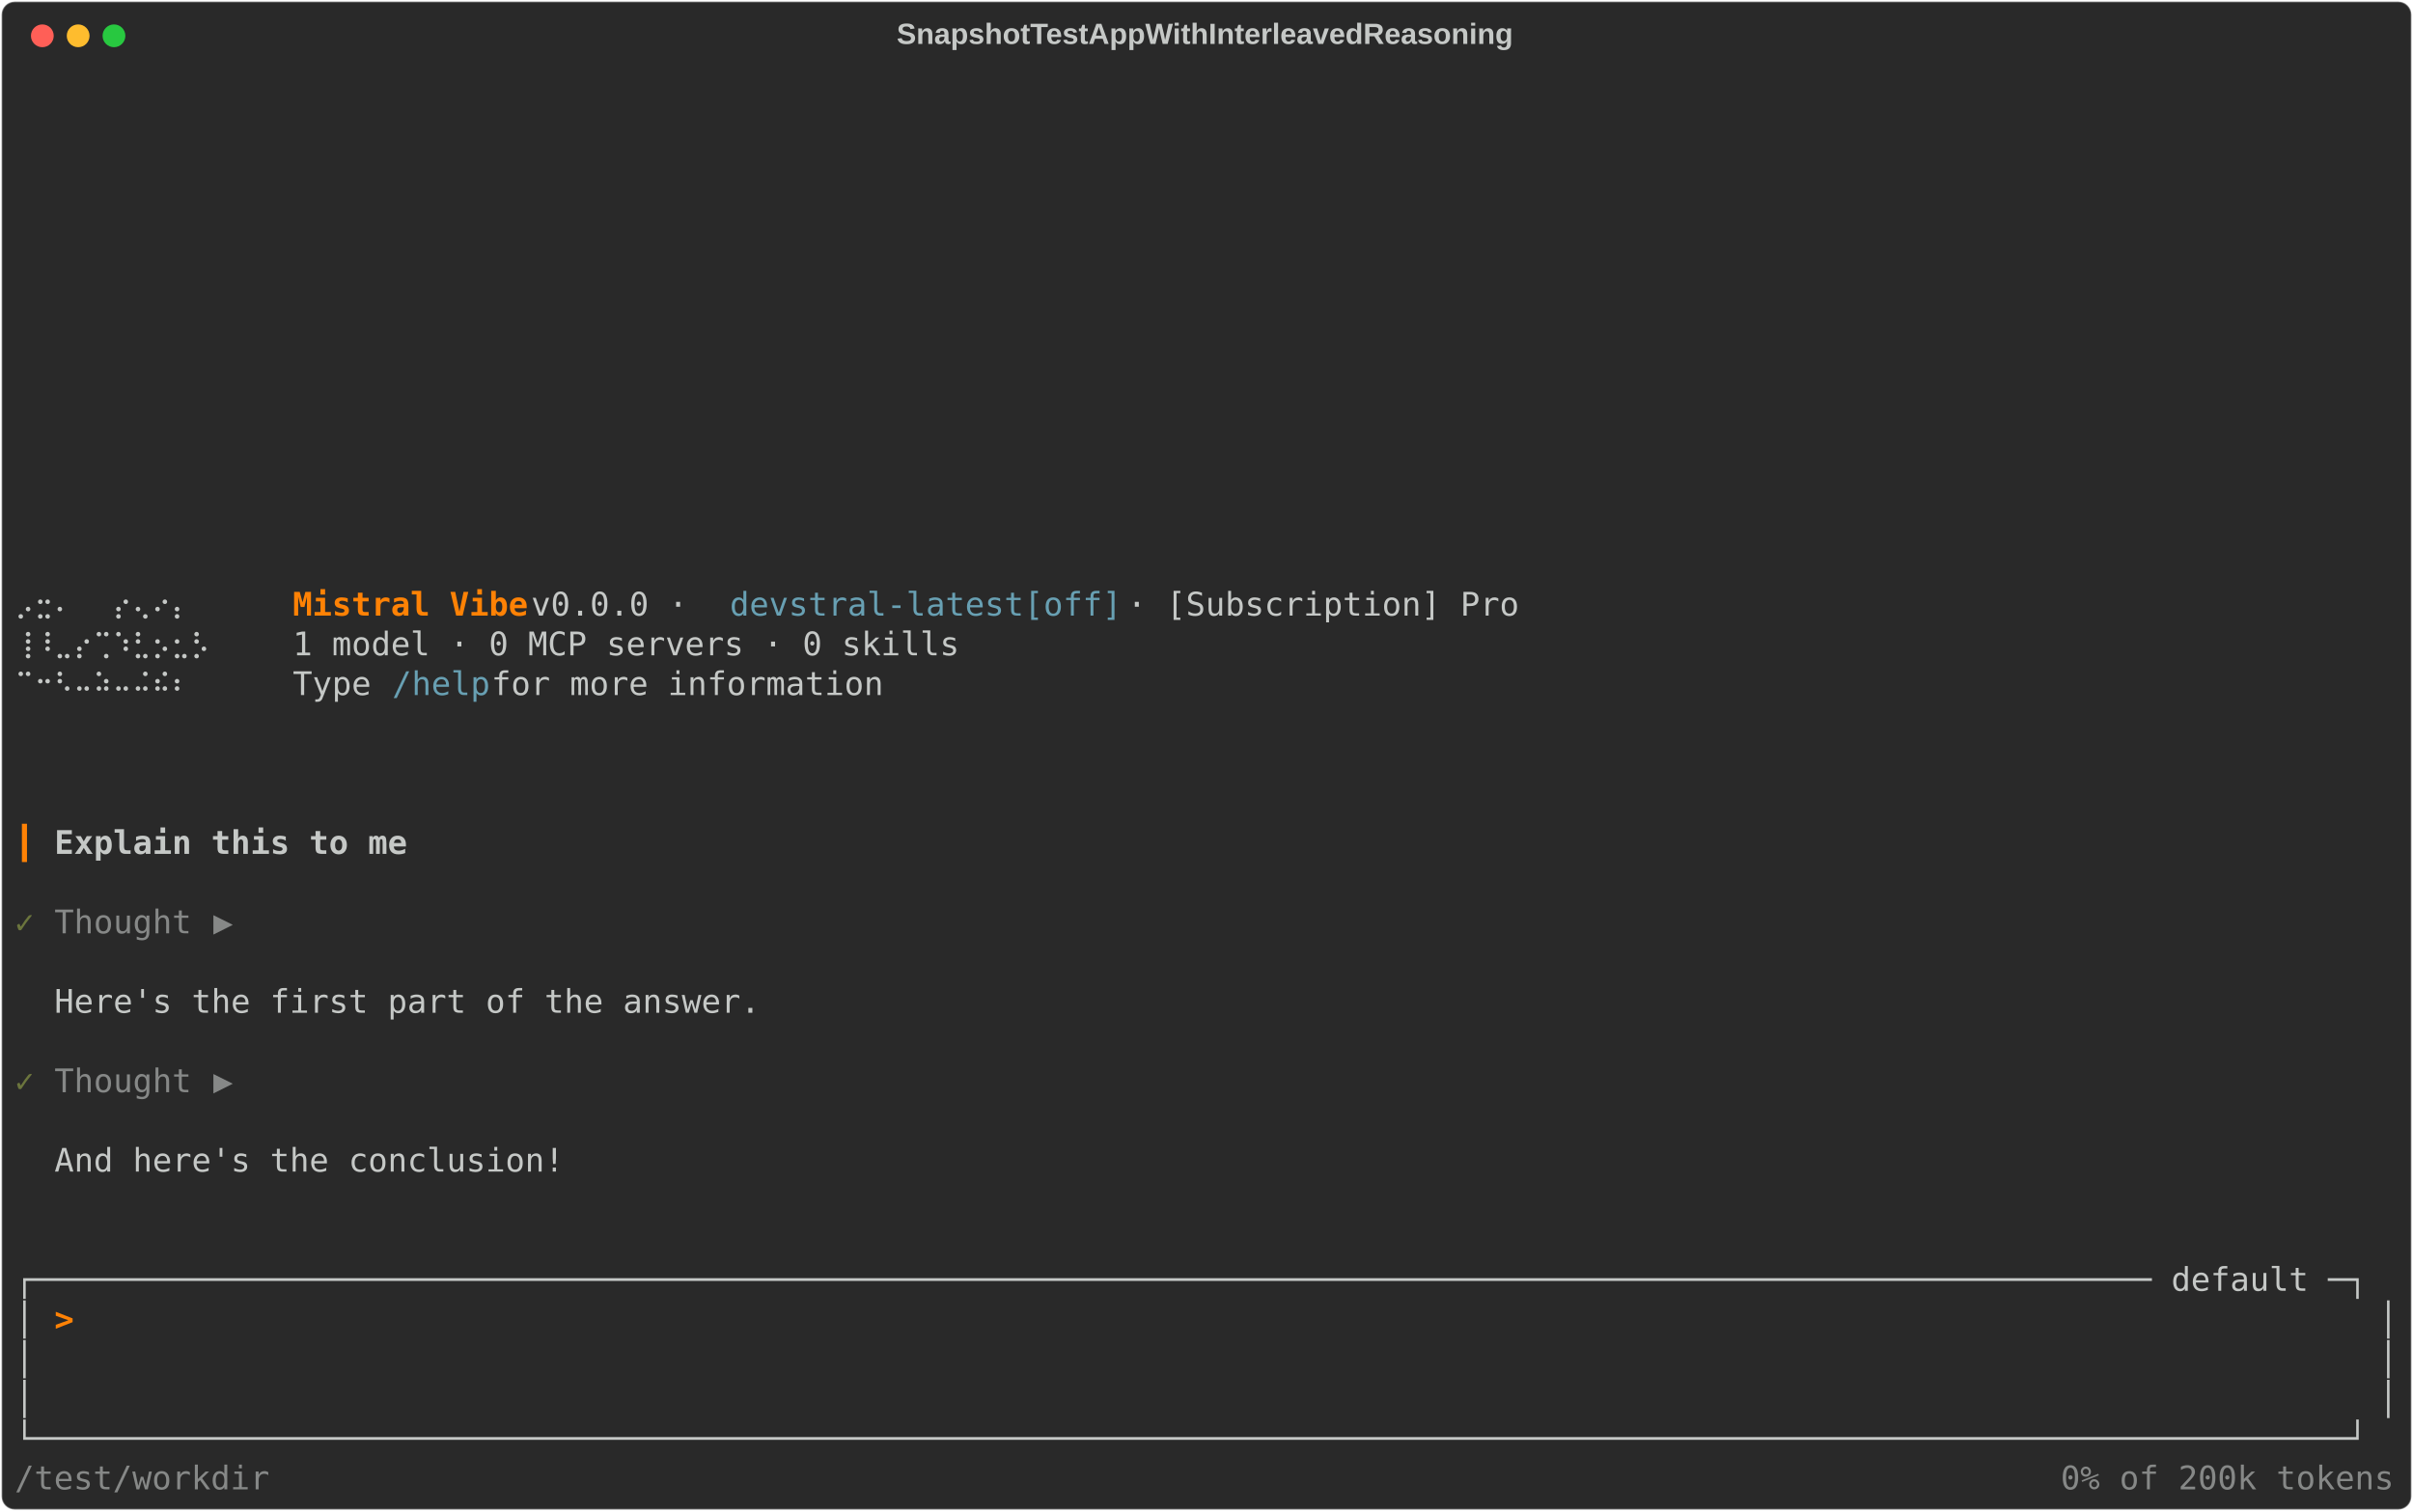
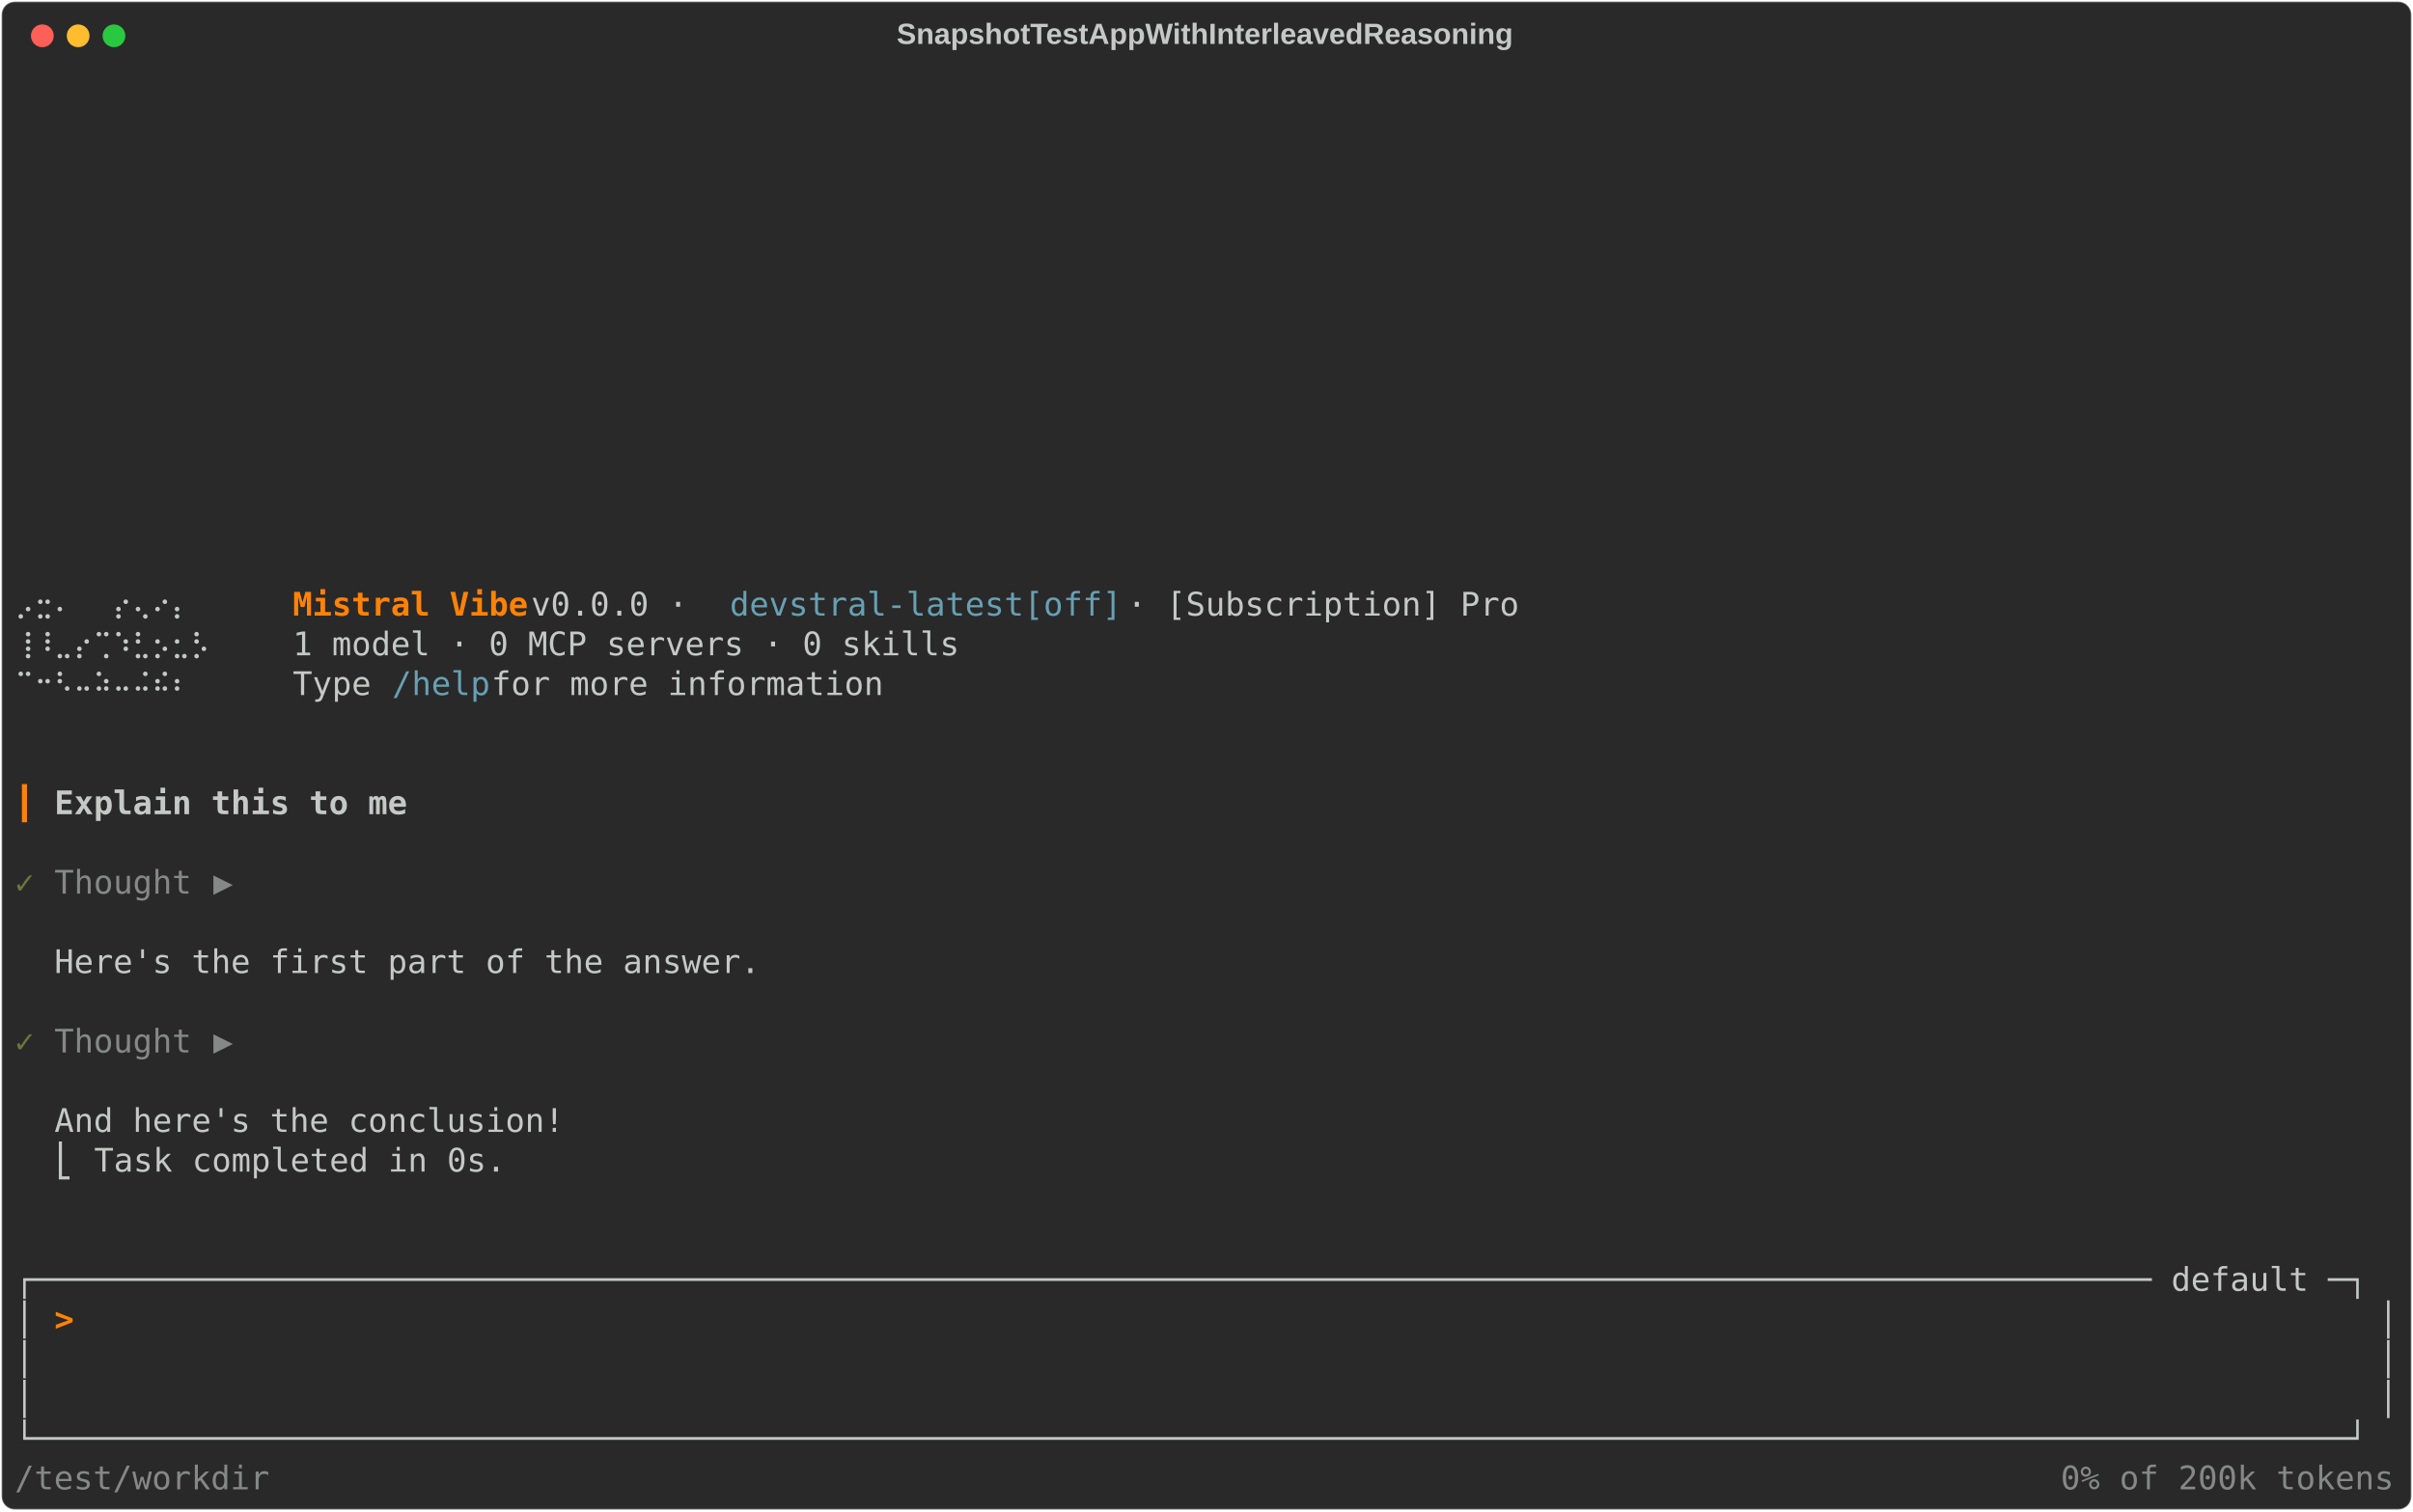
<svg xmlns="http://www.w3.org/2000/svg" class="rich-terminal" viewBox="0 0 1482 928.4">
  <style>

    @font-face {
        font-family: "Fira Code";
        src: local("FiraCode-Regular"),
                url("https://cdnjs.cloudflare.com/ajax/libs/firacode/6.2.0/woff2/FiraCode-Regular.woff2") format("woff2"),
                url("https://cdnjs.cloudflare.com/ajax/libs/firacode/6.2.0/woff/FiraCode-Regular.woff") format("woff");
        font-style: normal;
        font-weight: 400;
    }
    @font-face {
        font-family: "Fira Code";
        src: local("FiraCode-Bold"),
                url("https://cdnjs.cloudflare.com/ajax/libs/firacode/6.2.0/woff2/FiraCode-Bold.woff2") format("woff2"),
                url("https://cdnjs.cloudflare.com/ajax/libs/firacode/6.2.0/woff/FiraCode-Bold.woff") format("woff");
        font-style: bold;
        font-weight: 700;
    }

    .terminal-matrix {
        font-family: Fira Code, monospace;
        font-size: 20px;
        line-height: 24.4px;
        font-variant-east-asian: full-width;
    }

    .terminal-title {
        font-size: 18px;
        font-weight: bold;
        font-family: arial;
    }

    .terminal-r1 { fill: #c5c8c6 }
.terminal-r2 { fill: #ff8205;font-weight: bold }
.terminal-r3 { fill: #68a0b3 }
.terminal-r4 { fill: #ff8205 }
.terminal-r5 { fill: #c5c8c6;font-weight: bold }
.terminal-r6 { fill: #6b753d }
.terminal-r7 { fill: #868887 }
    </style>
  <defs>
    <clipPath id="terminal-clip-terminal">
      <rect x="0" y="0" width="1463.0" height="877.4" />
    </clipPath>
    <clipPath id="terminal-line-0">
      <rect x="0" y="1.5" width="1464" height="24.65" />
    </clipPath>
    <clipPath id="terminal-line-1">
      <rect x="0" y="25.9" width="1464" height="24.65" />
    </clipPath>
    <clipPath id="terminal-line-2">
      <rect x="0" y="50.3" width="1464" height="24.65" />
    </clipPath>
    <clipPath id="terminal-line-3">
      <rect x="0" y="74.7" width="1464" height="24.65" />
    </clipPath>
    <clipPath id="terminal-line-4">
      <rect x="0" y="99.1" width="1464" height="24.65" />
    </clipPath>
    <clipPath id="terminal-line-5">
      <rect x="0" y="123.5" width="1464" height="24.65" />
    </clipPath>
    <clipPath id="terminal-line-6">
      <rect x="0" y="147.9" width="1464" height="24.65" />
    </clipPath>
    <clipPath id="terminal-line-7">
      <rect x="0" y="172.3" width="1464" height="24.65" />
    </clipPath>
    <clipPath id="terminal-line-8">
      <rect x="0" y="196.7" width="1464" height="24.65" />
    </clipPath>
    <clipPath id="terminal-line-9">
      <rect x="0" y="221.1" width="1464" height="24.65" />
    </clipPath>
    <clipPath id="terminal-line-10">
      <rect x="0" y="245.5" width="1464" height="24.65" />
    </clipPath>
    <clipPath id="terminal-line-11">
      <rect x="0" y="269.9" width="1464" height="24.65" />
    </clipPath>
    <clipPath id="terminal-line-12">
      <rect x="0" y="294.3" width="1464" height="24.65" />
    </clipPath>
    <clipPath id="terminal-line-13">
      <rect x="0" y="318.7" width="1464" height="24.65" />
    </clipPath>
    <clipPath id="terminal-line-14">
      <rect x="0" y="343.1" width="1464" height="24.65" />
    </clipPath>
    <clipPath id="terminal-line-15">
      <rect x="0" y="367.5" width="1464" height="24.65" />
    </clipPath>
    <clipPath id="terminal-line-16">
      <rect x="0" y="391.9" width="1464" height="24.65" />
    </clipPath>
    <clipPath id="terminal-line-17">
      <rect x="0" y="416.3" width="1464" height="24.65" />
    </clipPath>
    <clipPath id="terminal-line-18">
      <rect x="0" y="440.7" width="1464" height="24.65" />
    </clipPath>
    <clipPath id="terminal-line-19">
      <rect x="0" y="465.1" width="1464" height="24.65" />
    </clipPath>
    <clipPath id="terminal-line-20">
      <rect x="0" y="489.5" width="1464" height="24.65" />
    </clipPath>
    <clipPath id="terminal-line-21">
      <rect x="0" y="513.9" width="1464" height="24.65" />
    </clipPath>
    <clipPath id="terminal-line-22">
      <rect x="0" y="538.3" width="1464" height="24.65" />
    </clipPath>
    <clipPath id="terminal-line-23">
      <rect x="0" y="562.7" width="1464" height="24.65" />
    </clipPath>
    <clipPath id="terminal-line-24">
      <rect x="0" y="587.1" width="1464" height="24.65" />
    </clipPath>
    <clipPath id="terminal-line-25">
      <rect x="0" y="611.5" width="1464" height="24.65" />
    </clipPath>
    <clipPath id="terminal-line-26">
      <rect x="0" y="635.9" width="1464" height="24.65" />
    </clipPath>
    <clipPath id="terminal-line-27">
      <rect x="0" y="660.3" width="1464" height="24.65" />
    </clipPath>
    <clipPath id="terminal-line-28">
      <rect x="0" y="684.7" width="1464" height="24.65" />
    </clipPath>
    <clipPath id="terminal-line-29">
      <rect x="0" y="709.1" width="1464" height="24.65" />
    </clipPath>
    <clipPath id="terminal-line-30">
      <rect x="0" y="733.5" width="1464" height="24.65" />
    </clipPath>
    <clipPath id="terminal-line-31">
      <rect x="0" y="757.9" width="1464" height="24.65" />
    </clipPath>
    <clipPath id="terminal-line-32">
      <rect x="0" y="782.3" width="1464" height="24.65" />
    </clipPath>
    <clipPath id="terminal-line-33">
      <rect x="0" y="806.7" width="1464" height="24.65" />
    </clipPath>
    <clipPath id="terminal-line-34">
      <rect x="0" y="831.1" width="1464" height="24.65" />
    </clipPath>
  </defs>
  <rect fill="#292929" stroke="rgba(255,255,255,0.35)" stroke-width="1" x="1" y="1" width="1480" height="926.4" rx="8" />
  <text class="terminal-title" fill="#c5c8c6" text-anchor="middle" x="740" y="27">SnapshotTestAppWithInterleavedReasoning</text>
  <g transform="translate(26,22)">
    <circle cx="0" cy="0" r="7" fill="#ff5f57" />
    <circle cx="22" cy="0" r="7" fill="#febc2e" />
    <circle cx="44" cy="0" r="7" fill="#28c840" />
  </g>
  <g transform="translate(9, 41)" clip-path="url(#terminal-clip-terminal)">
    <g class="terminal-matrix">
      <text class="terminal-r1" x="1464" y="20" textLength="12.2" clip-path="url(#terminal-line-0)">
</text>
      <text class="terminal-r1" x="1464" y="44.4" textLength="12.2" clip-path="url(#terminal-line-1)">
</text>
      <text class="terminal-r1" x="1464" y="68.8" textLength="12.2" clip-path="url(#terminal-line-2)">
</text>
      <text class="terminal-r1" x="1464" y="93.2" textLength="12.2" clip-path="url(#terminal-line-3)">
</text>
      <text class="terminal-r1" x="1464" y="117.6" textLength="12.2" clip-path="url(#terminal-line-4)">
</text>
      <text class="terminal-r1" x="1464" y="142" textLength="12.2" clip-path="url(#terminal-line-5)">
</text>
      <text class="terminal-r1" x="1464" y="166.4" textLength="12.2" clip-path="url(#terminal-line-6)">
</text>
      <text class="terminal-r1" x="1464" y="190.8" textLength="12.2" clip-path="url(#terminal-line-7)">
</text>
      <text class="terminal-r1" x="1464" y="215.2" textLength="12.2" clip-path="url(#terminal-line-8)">
</text>
      <text class="terminal-r1" x="1464" y="239.6" textLength="12.2" clip-path="url(#terminal-line-9)">
</text>
      <text class="terminal-r1" x="1464" y="264" textLength="12.2" clip-path="url(#terminal-line-10)">
</text>
      <text class="terminal-r1" x="1464" y="288.4" textLength="12.2" clip-path="url(#terminal-line-11)">
</text>
      <text class="terminal-r1" x="1464" y="312.8" textLength="12.2" clip-path="url(#terminal-line-12)">
</text>
      <text class="terminal-r1" x="0" y="337.2" textLength="134.2" clip-path="url(#terminal-line-13)">  ⡠⣒⠄  ⡔⢄⠔⡄</text>
      <text class="terminal-r2" x="170.8" y="337.2" textLength="146.4" clip-path="url(#terminal-line-13)">Mistral Vibe</text>
      <text class="terminal-r1" x="317.2" y="337.2" textLength="122" clip-path="url(#terminal-line-13)"> v0.0.0 · </text>
      <text class="terminal-r3" x="439.2" y="337.2" textLength="244" clip-path="url(#terminal-line-13)">devstral-latest[off]</text>
      <text class="terminal-r1" x="683.2" y="337.2" textLength="256.2" clip-path="url(#terminal-line-13)"> · [Subscription] Pro</text>
      <text class="terminal-r1" x="1464" y="337.2" textLength="12.2" clip-path="url(#terminal-line-13)">
</text>
      <text class="terminal-r1" x="0" y="361.6" textLength="134.2" clip-path="url(#terminal-line-14)"> ⢸⠸⣀⡔⢉⠱⣃⡢⣂⡣</text>
      <text class="terminal-r1" x="170.8" y="361.6" textLength="414.8" clip-path="url(#terminal-line-14)">1 model · 0 MCP servers · 0 skills</text>
      <text class="terminal-r1" x="1464" y="361.6" textLength="12.2" clip-path="url(#terminal-line-14)">
</text>
      <text class="terminal-r1" x="0" y="386" textLength="134.2" clip-path="url(#terminal-line-15)">  ⠉⠒⠣⠤⠵⠤⠬⠮⠆</text>
      <text class="terminal-r1" x="170.8" y="386" textLength="61" clip-path="url(#terminal-line-15)">Type </text>
      <text class="terminal-r3" x="231.8" y="386" textLength="61" clip-path="url(#terminal-line-15)">/help</text>
      <text class="terminal-r1" x="292.8" y="386" textLength="256.2" clip-path="url(#terminal-line-15)"> for more information</text>
      <text class="terminal-r1" x="1464" y="386" textLength="12.2" clip-path="url(#terminal-line-15)">
</text>
      <text class="terminal-r1" x="1464" y="410.4" textLength="12.2" clip-path="url(#terminal-line-16)">
</text>
      <text class="terminal-r1" x="1464" y="434.8" textLength="12.2" clip-path="url(#terminal-line-17)">
</text>
+       <text class="terminal-r4" x="0" y="459.2" textLength="12.2" clip-path="url(#terminal-line-18)">┃</text>
+       <text class="terminal-r5" x="24.4" y="459.2" textLength="219.6" clip-path="url(#terminal-line-18)">Explain this to me</text>
      <text class="terminal-r1" x="1464" y="459.2" textLength="12.2" clip-path="url(#terminal-line-18)">
</text>
-       <text class="terminal-r4" x="0" y="483.6" textLength="12.2" clip-path="url(#terminal-line-19)">┃</text>
-       <text class="terminal-r5" x="24.4" y="483.6" textLength="219.6" clip-path="url(#terminal-line-19)">Explain this to me</text>
      <text class="terminal-r1" x="1464" y="483.6" textLength="12.2" clip-path="url(#terminal-line-19)">
</text>
+       <text class="terminal-r6" x="0" y="508" textLength="12.2" clip-path="url(#terminal-line-20)">✓</text>
+       <text class="terminal-r7" x="24.4" y="508" textLength="85.4" clip-path="url(#terminal-line-20)">Thought</text>
+       <text class="terminal-r7" x="122" y="508" textLength="12.2" clip-path="url(#terminal-line-20)">▶</text>
      <text class="terminal-r1" x="1464" y="508" textLength="12.2" clip-path="url(#terminal-line-20)">
</text>
-       <text class="terminal-r6" x="0" y="532.4" textLength="12.2" clip-path="url(#terminal-line-21)">✓</text>
-       <text class="terminal-r7" x="24.4" y="532.4" textLength="85.4" clip-path="url(#terminal-line-21)">Thought</text>
-       <text class="terminal-r7" x="122" y="532.4" textLength="12.2" clip-path="url(#terminal-line-21)">▶</text>
      <text class="terminal-r1" x="1464" y="532.4" textLength="12.2" clip-path="url(#terminal-line-21)">
</text>
+       <text class="terminal-r1" x="24.4" y="556.8" textLength="439.2" clip-path="url(#terminal-line-22)">Here's the first part of the answer.</text>
      <text class="terminal-r1" x="1464" y="556.8" textLength="12.2" clip-path="url(#terminal-line-22)">
</text>
-       <text class="terminal-r1" x="24.4" y="581.2" textLength="439.2" clip-path="url(#terminal-line-23)">Here's the first part of the answer.</text>
      <text class="terminal-r1" x="1464" y="581.2" textLength="12.2" clip-path="url(#terminal-line-23)">
</text>
+       <text class="terminal-r6" x="0" y="605.6" textLength="12.2" clip-path="url(#terminal-line-24)">✓</text>
+       <text class="terminal-r7" x="24.4" y="605.6" textLength="85.4" clip-path="url(#terminal-line-24)">Thought</text>
+       <text class="terminal-r7" x="122" y="605.6" textLength="12.2" clip-path="url(#terminal-line-24)">▶</text>
      <text class="terminal-r1" x="1464" y="605.6" textLength="12.2" clip-path="url(#terminal-line-24)">
</text>
-       <text class="terminal-r6" x="0" y="630" textLength="12.2" clip-path="url(#terminal-line-25)">✓</text>
-       <text class="terminal-r7" x="24.4" y="630" textLength="85.4" clip-path="url(#terminal-line-25)">Thought</text>
-       <text class="terminal-r7" x="122" y="630" textLength="12.2" clip-path="url(#terminal-line-25)">▶</text>
      <text class="terminal-r1" x="1464" y="630" textLength="12.2" clip-path="url(#terminal-line-25)">
</text>
+       <text class="terminal-r1" x="24.4" y="654.4" textLength="317.2" clip-path="url(#terminal-line-26)">And here's the conclusion!</text>
      <text class="terminal-r1" x="1464" y="654.4" textLength="12.2" clip-path="url(#terminal-line-26)">
</text>
-       <text class="terminal-r1" x="24.4" y="678.8" textLength="317.2" clip-path="url(#terminal-line-27)">And here's the conclusion!</text>
-       <text class="terminal-r1" x="1464" y="678.8" textLength="12.2" clip-path="url(#terminal-line-27)">n
+       <text class="terminal-r1" x="24.4" y="678.8" textLength="12.2" clip-path="url(#terminal-line-27)">⎣</text>
+       <text class="terminal-r1" x="48.8" y="678.8" textLength="256.2" clip-path="url(#terminal-line-27)">Task completed in 0s.</text>
+       <text class="terminal-r1" x="1464" y="678.8" textLength="12.2" clip-path="url(#terminal-line-27)">
</text>
      <text class="terminal-r1" x="1464" y="703.2" textLength="12.2" clip-path="url(#terminal-line-28)">
</text>
      <text class="terminal-r1" x="1464" y="727.6" textLength="12.2" clip-path="url(#terminal-line-29)">
</text>
      <text class="terminal-r1" x="0" y="752" textLength="1464" clip-path="url(#terminal-line-30)">┌──────────────────────────────────────────────────────────────────────────────────────────────────────────── default ─┐</text>
      <text class="terminal-r1" x="1464" y="752" textLength="12.2" clip-path="url(#terminal-line-30)">
</text>
      <text class="terminal-r1" x="0" y="776.4" textLength="12.2" clip-path="url(#terminal-line-31)">│</text>
      <text class="terminal-r2" x="24.4" y="776.4" textLength="12.2" clip-path="url(#terminal-line-31)">&gt;</text>
      <text class="terminal-r1" x="1451.8" y="776.4" textLength="12.2" clip-path="url(#terminal-line-31)">│</text>
      <text class="terminal-r1" x="1464" y="776.4" textLength="12.2" clip-path="url(#terminal-line-31)">
</text>
      <text class="terminal-r1" x="0" y="800.8" textLength="12.2" clip-path="url(#terminal-line-32)">│</text>
      <text class="terminal-r1" x="1451.8" y="800.8" textLength="12.2" clip-path="url(#terminal-line-32)">│</text>
      <text class="terminal-r1" x="1464" y="800.8" textLength="12.2" clip-path="url(#terminal-line-32)">
</text>
      <text class="terminal-r1" x="0" y="825.2" textLength="12.2" clip-path="url(#terminal-line-33)">│</text>
      <text class="terminal-r1" x="1451.8" y="825.2" textLength="12.2" clip-path="url(#terminal-line-33)">│</text>
      <text class="terminal-r1" x="1464" y="825.2" textLength="12.2" clip-path="url(#terminal-line-33)">
</text>
      <text class="terminal-r1" x="0" y="849.6" textLength="1464" clip-path="url(#terminal-line-34)">└──────────────────────────────────────────────────────────────────────────────────────────────────────────────────────┘</text>
      <text class="terminal-r1" x="1464" y="849.6" textLength="12.2" clip-path="url(#terminal-line-34)">
</text>
      <text class="terminal-r7" x="0" y="874" textLength="158.6" clip-path="url(#terminal-line-35)">/test/workdir</text>
      <text class="terminal-r7" x="1256.6" y="874" textLength="207.4" clip-path="url(#terminal-line-35)">0% of 200k tokens</text>
    </g>
  </g>
</svg>
